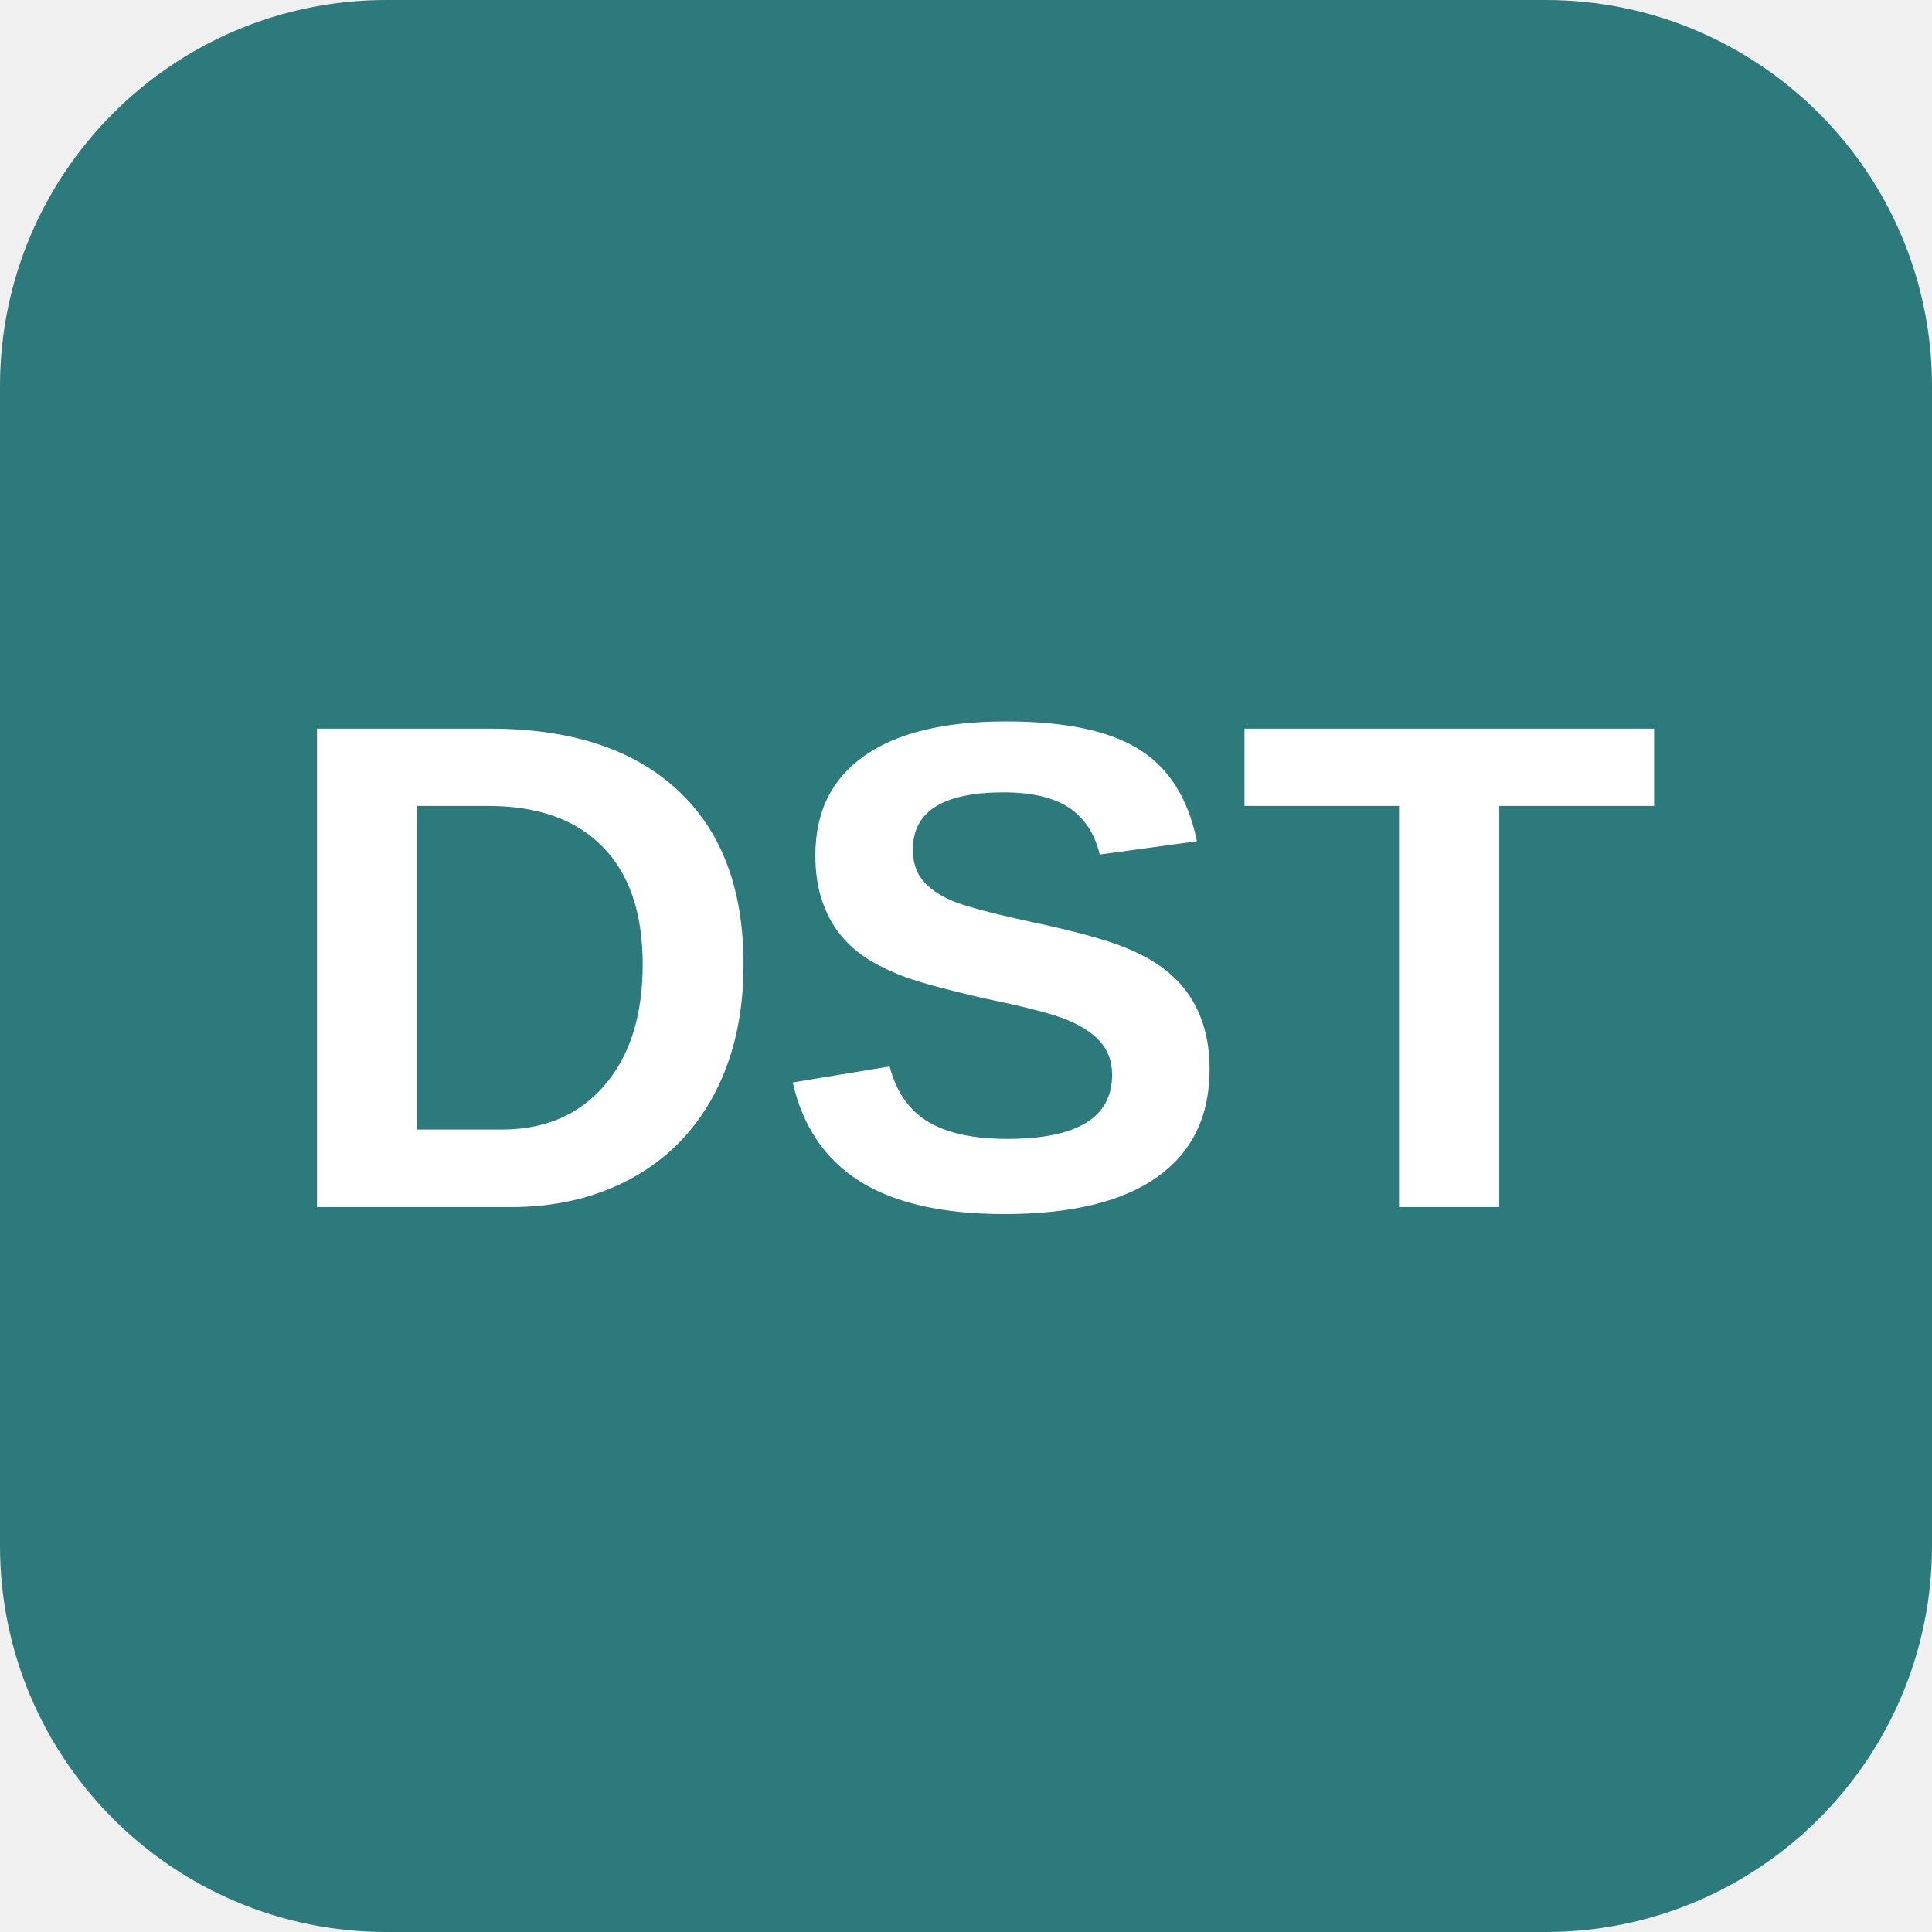
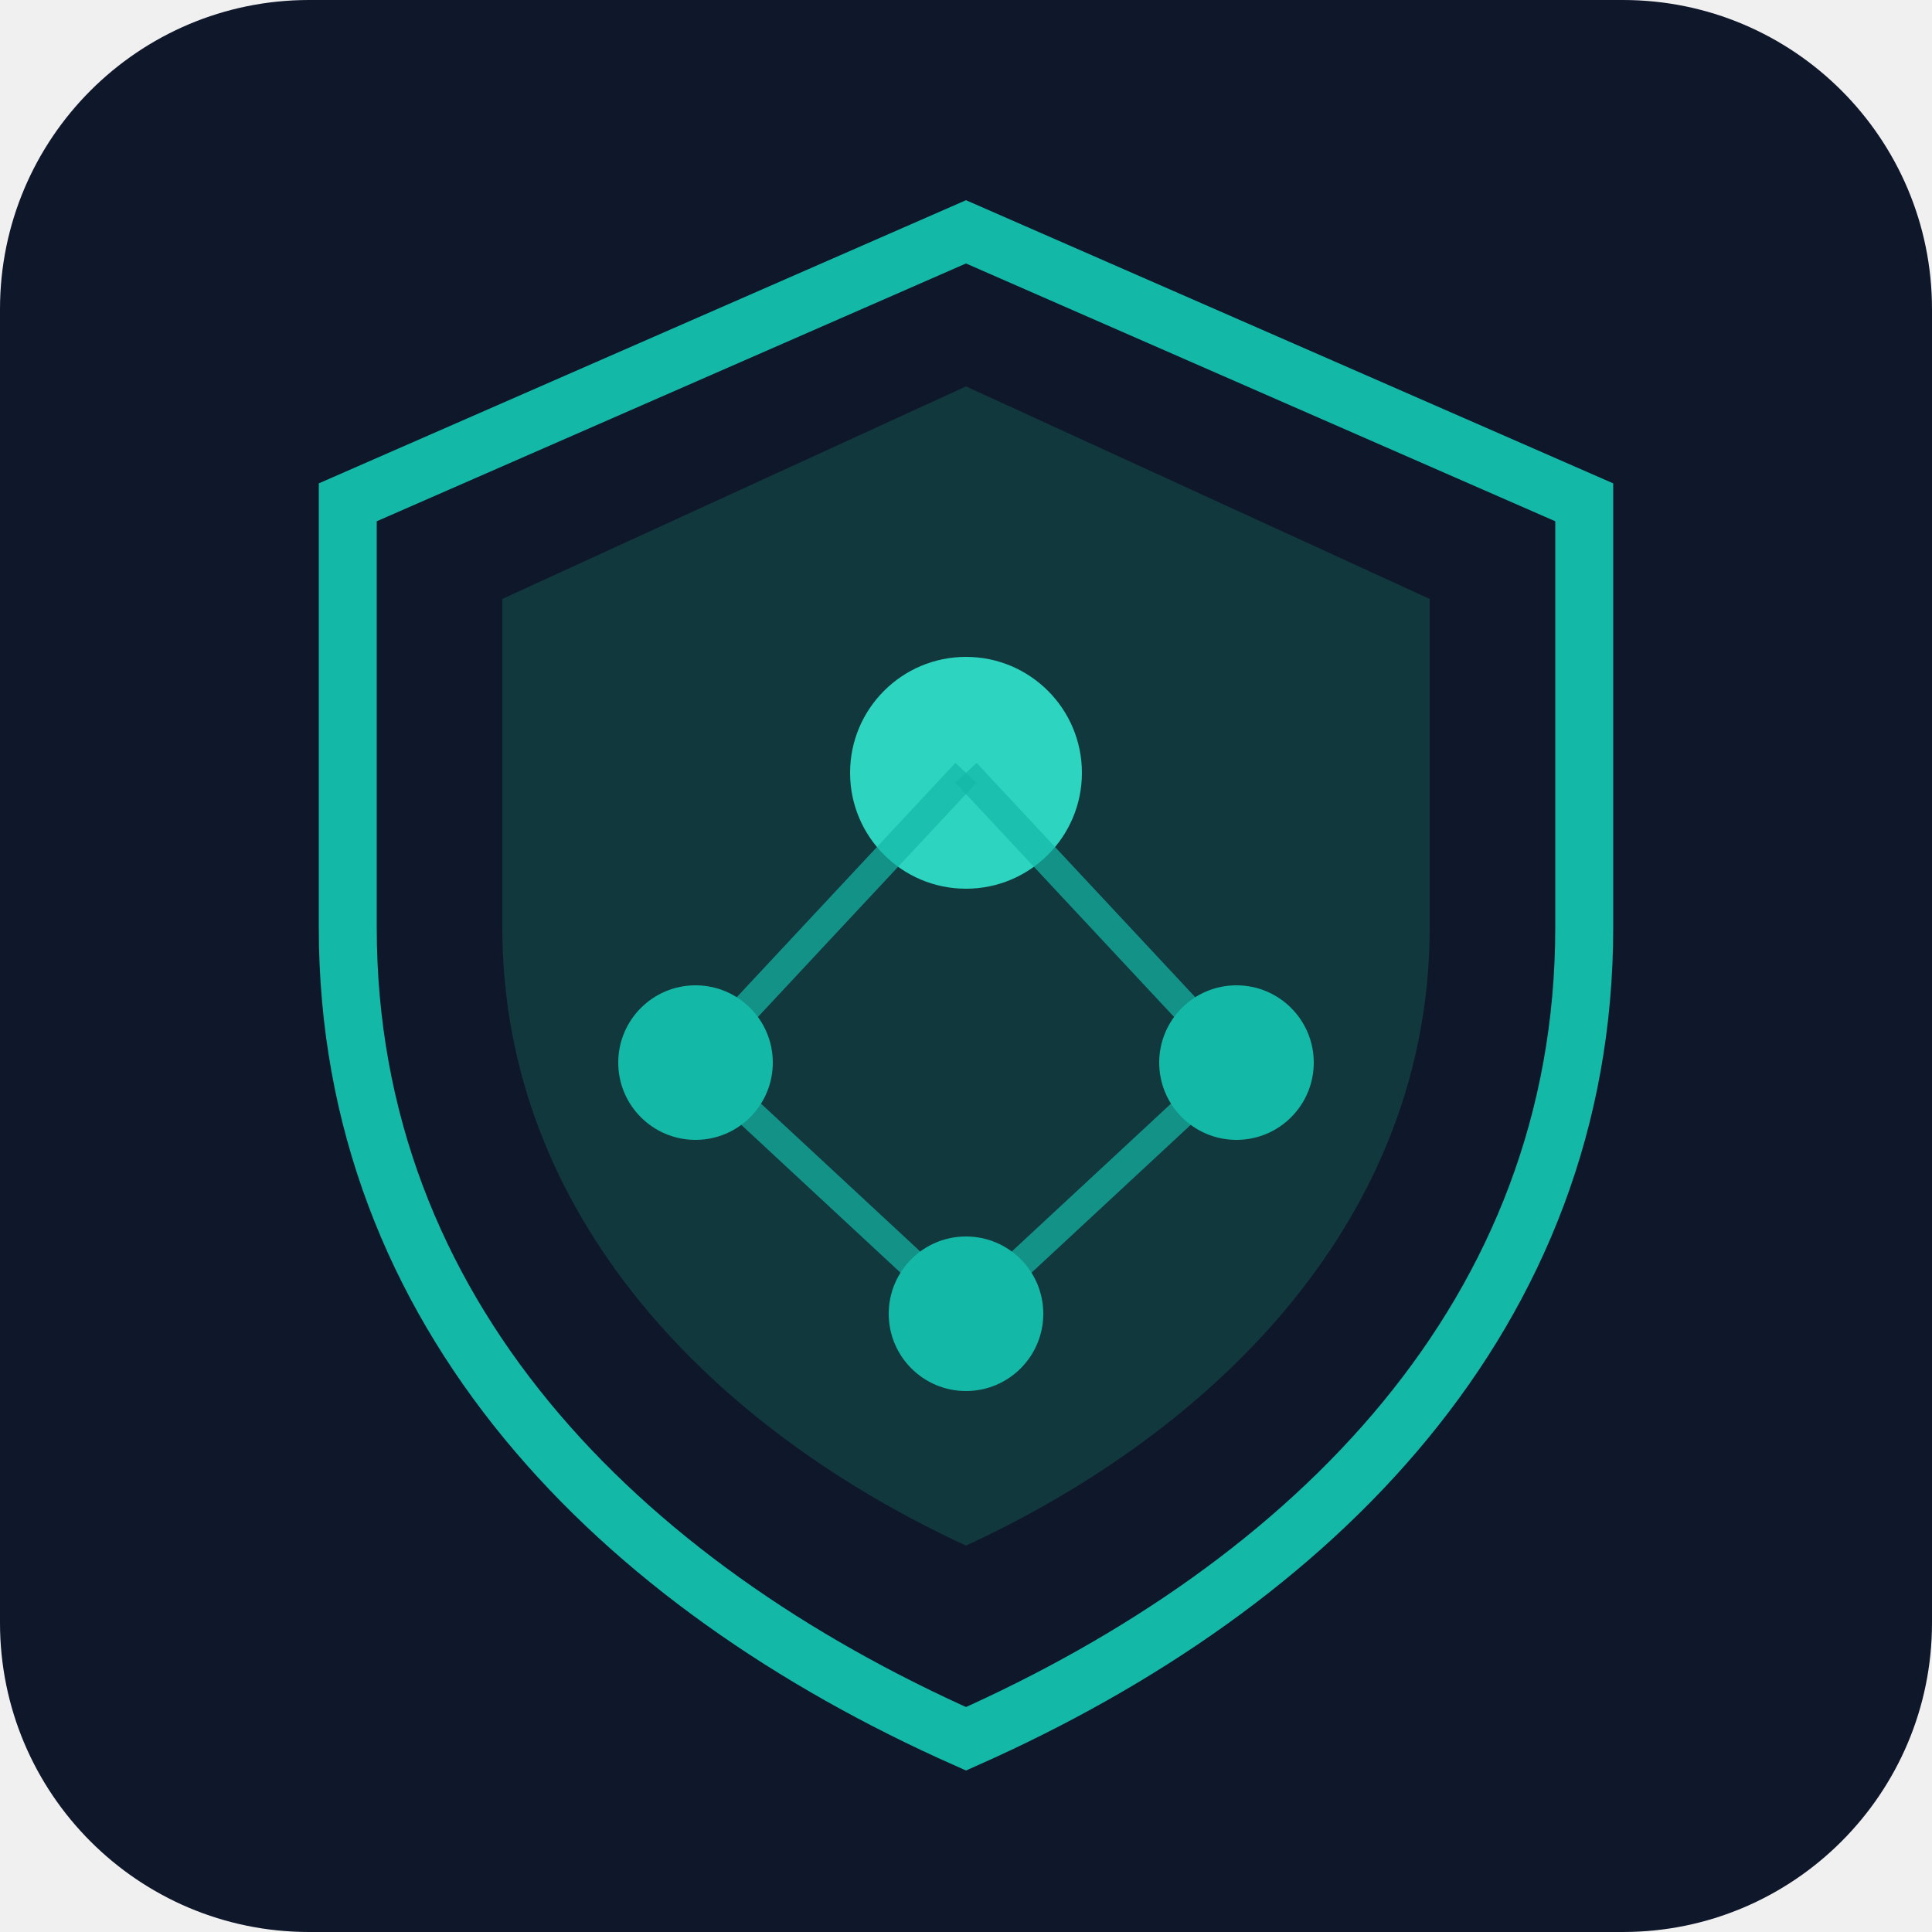
<svg xmlns="http://www.w3.org/2000/svg" viewBox="0 0 100 100">
-   <rect width="100" height="100" rx="20" fill="#2C7A7B" />
-   <text x="50" y="50" font-family="Arial, sans-serif" font-size="36" font-weight="bold" fill="white" text-anchor="middle" dominant-baseline="central">DST</text>
+   <rect width="100" height="100" rx="16" fill="#0F172A" />
+   <path d="M50 12 L82 26 L82 48 C82 68 68 82 50 90 C32 82 18 68 18 48 L18 26 Z" fill="none" stroke="#14B8A6" stroke-width="3" />
+   <path d="M50 20 L74 31 L74 48 C74 63 63 74 50 80 C37 74 26 63 26 48 L26 31 Z" fill="#134E4A" opacity="0.6" />
+   <circle cx="50" cy="40" r="6" fill="#2DD4BF" />
+   <circle cx="36" cy="55" r="4" fill="#14B8A6" />
+   <circle cx="64" cy="55" r="4" fill="#14B8A6" />
+   <circle cx="50" cy="68" r="4" fill="#14B8A6" />
+   <line x1="50" y1="40" x2="36" y2="55" stroke="#14B8A6" stroke-width="1.5" opacity="0.7" />
+   <line x1="50" y1="40" x2="64" y2="55" stroke="#14B8A6" stroke-width="1.5" opacity="0.7" />
+   <line x1="36" y1="55" x2="50" y2="68" stroke="#14B8A6" stroke-width="1.5" opacity="0.7" />
+   <line x1="64" y1="55" x2="50" y2="68" stroke="#14B8A6" stroke-width="1.5" opacity="0.7" />
</svg>
